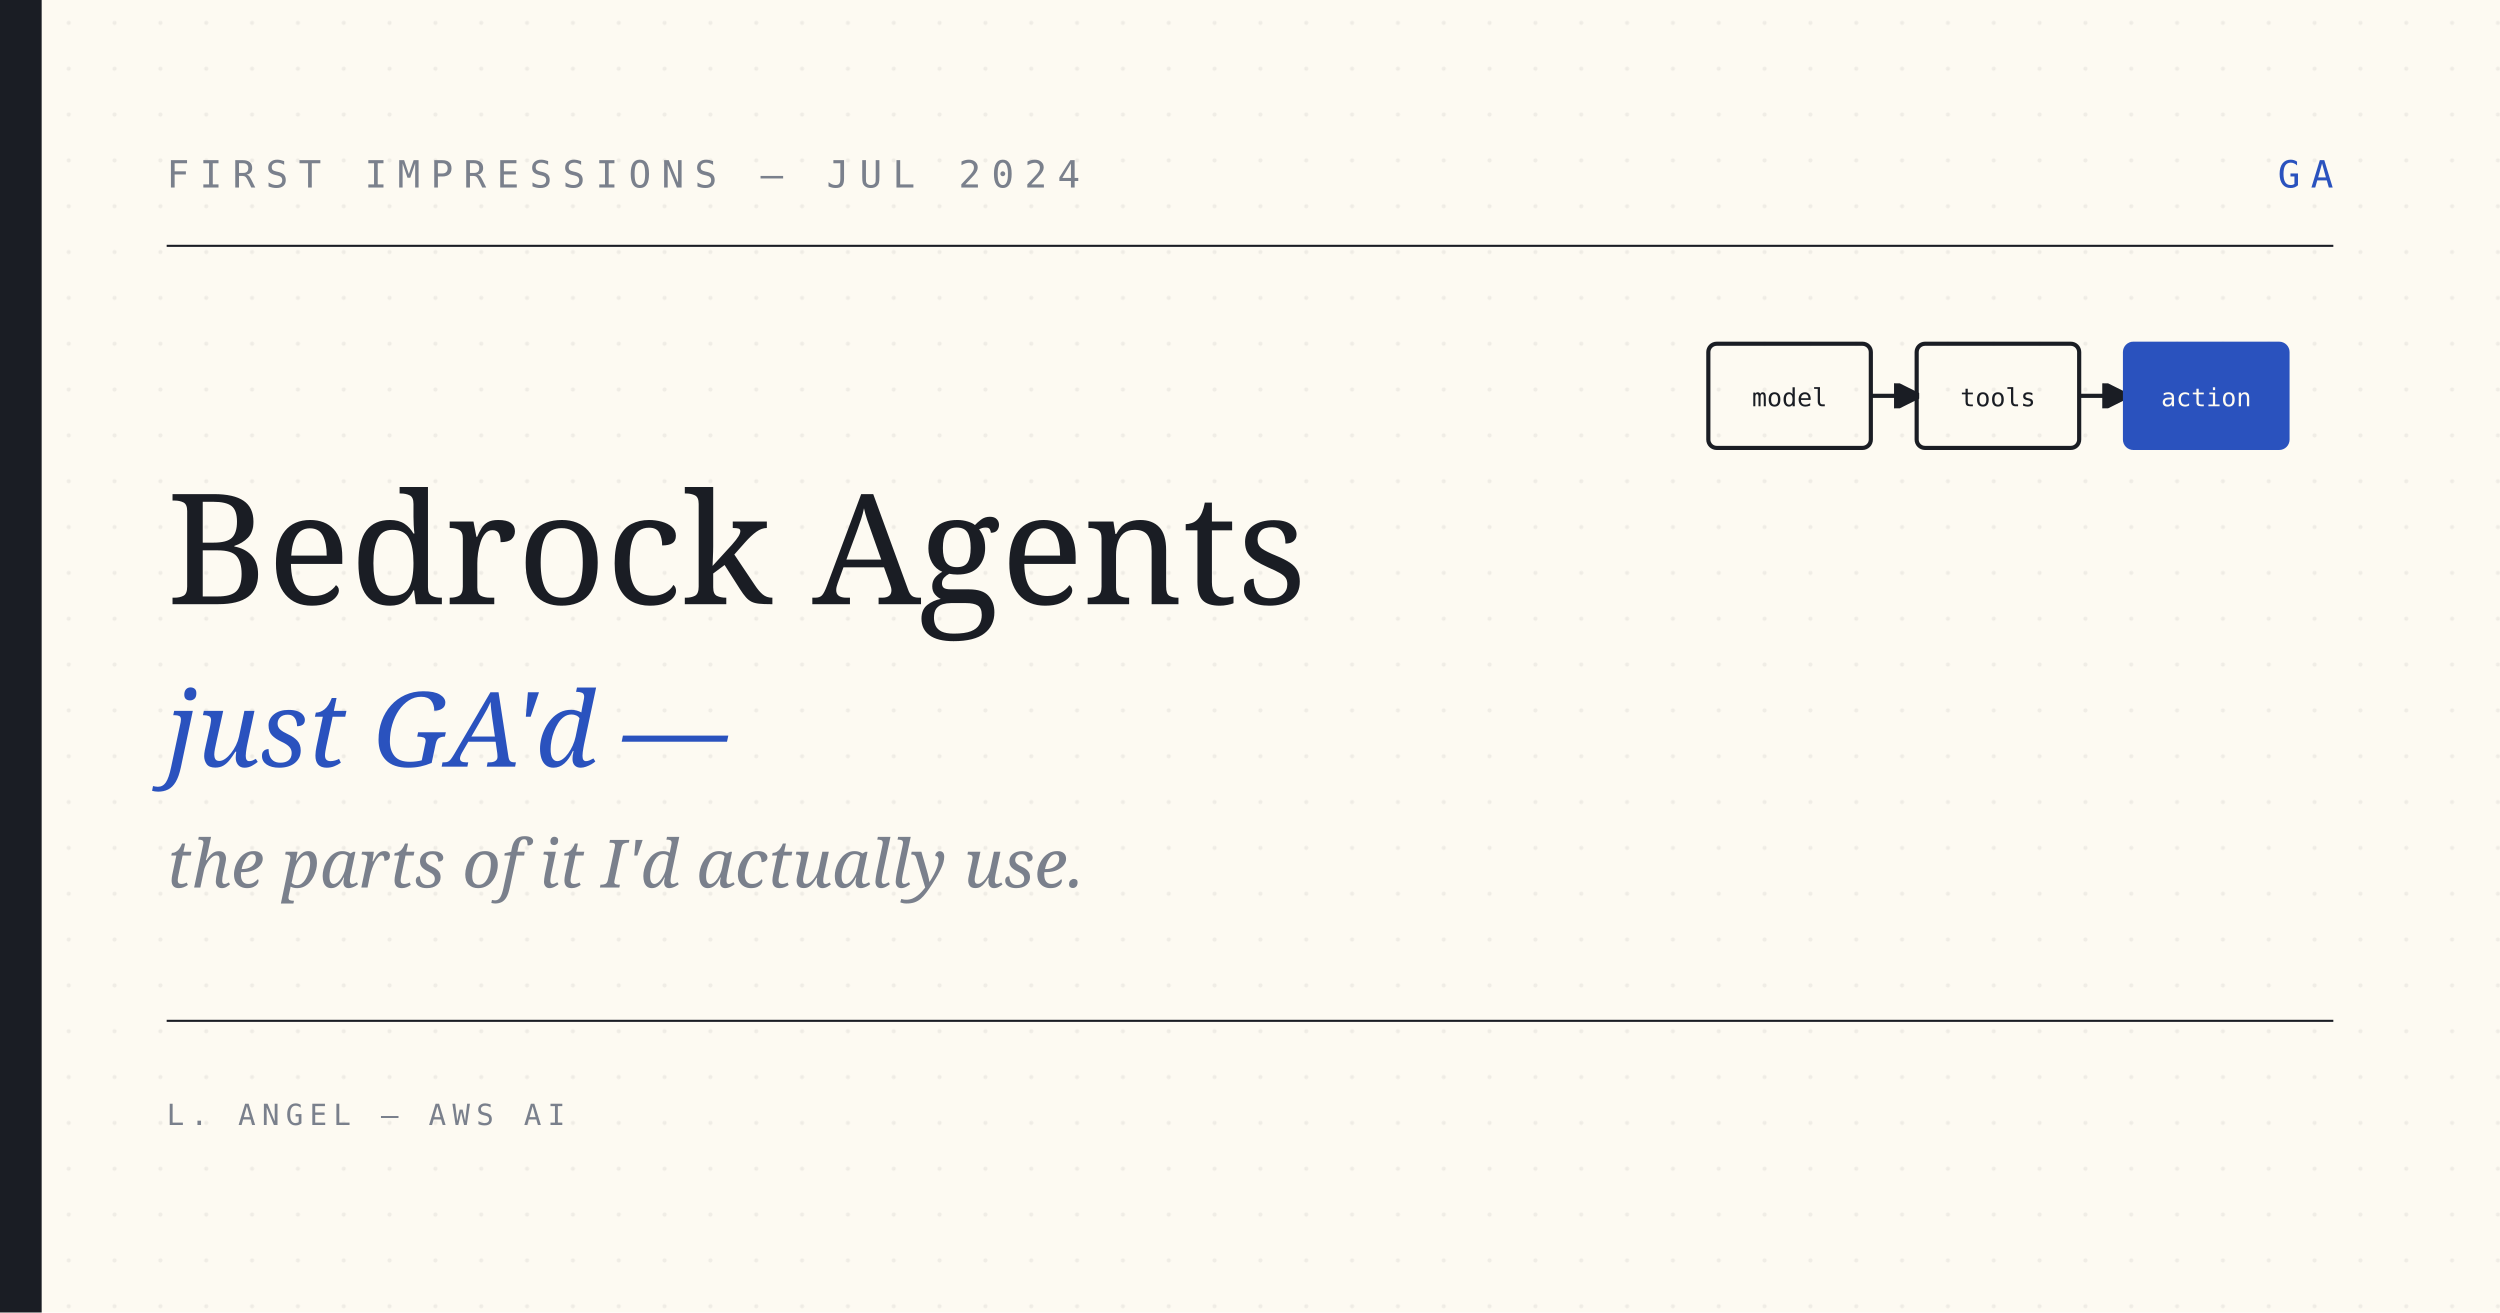
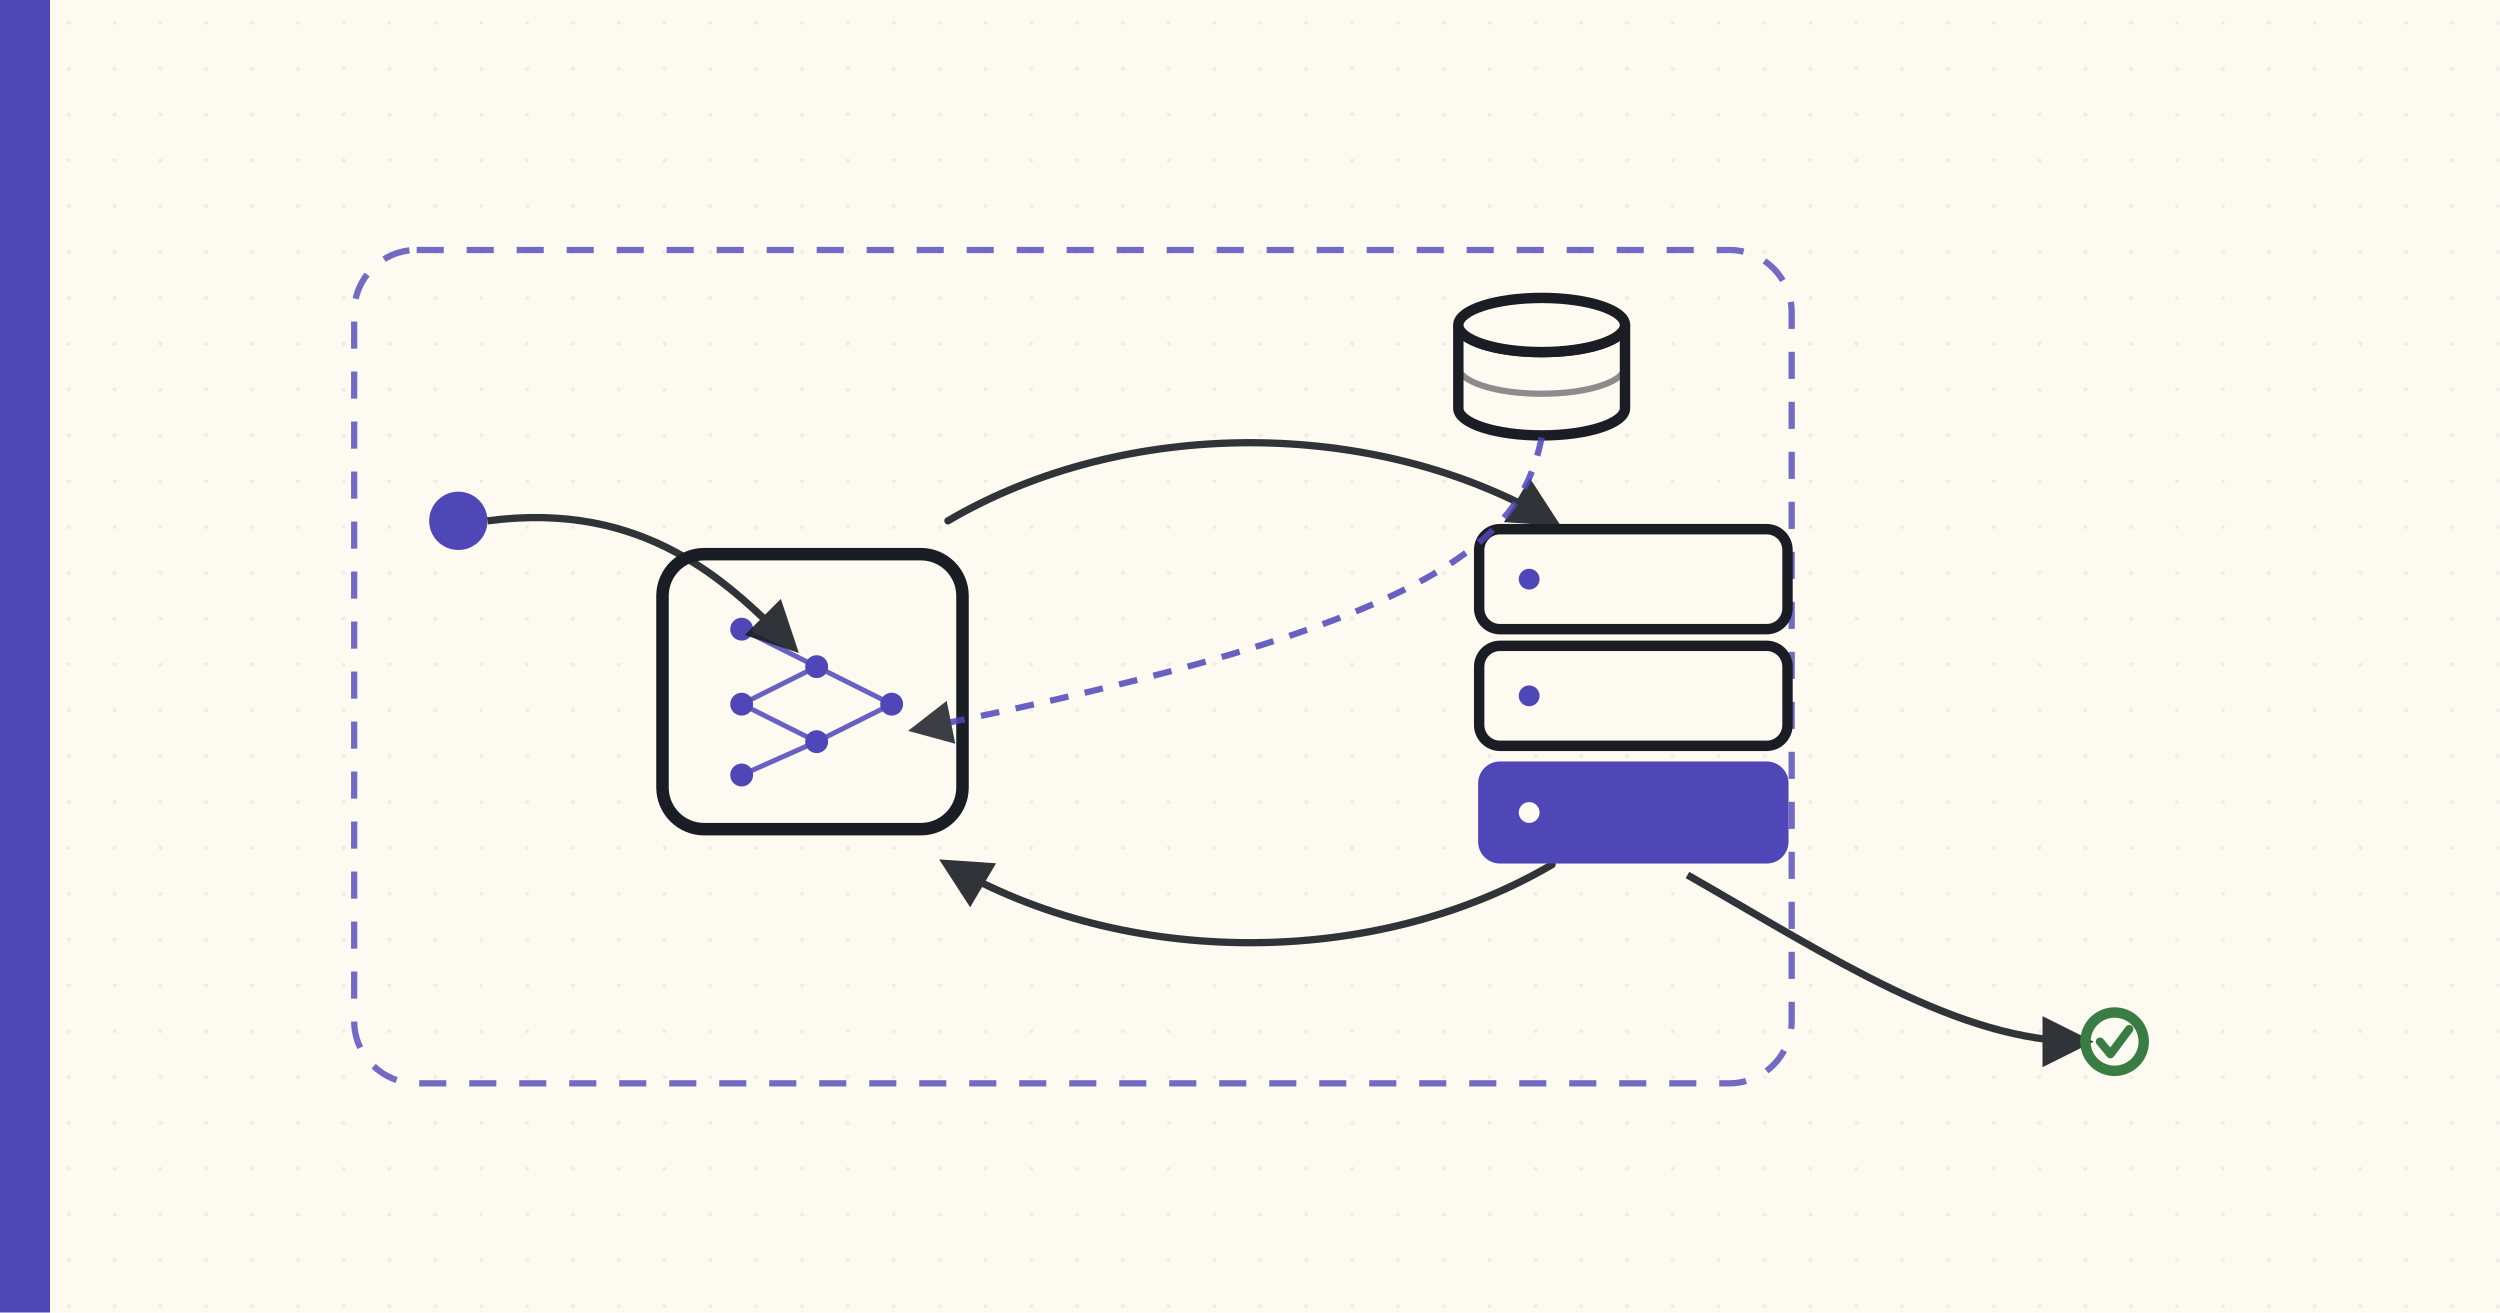
- <svg xmlns="http://www.w3.org/2000/svg" viewBox="0 0 1200 630" width="1200" height="630">
+ <svg xmlns="http://www.w3.org/2000/svg" viewBox="0 0 1200 630" width="1200" height="630" role="img" aria-label="An agent orchestration loop inside a managed boundary.">
  <rect width="1200" height="630" fill="#fdfaf2" />
  <defs>
-     <pattern id="ba-dots" x="0" y="0" width="22" height="22" patternUnits="userSpaceOnUse">
+     <pattern id="bg-dots" width="22" height="22" patternUnits="userSpaceOnUse">
      <circle cx="11" cy="11" r="1" fill="#1a1d24" opacity="0.06" />
    </pattern>
+     <marker id="cv-arrow" viewBox="0 0 10 10" refX="8" refY="5" markerWidth="7" markerHeight="7" orient="auto">
+       <path d="M0,0 L10,5 L0,10 z" fill="#1a1d24" />
+     </marker>
  </defs>
-   <rect width="1200" height="630" fill="url(#ba-dots)" />
-   <rect x="0" y="0" width="20" height="630" fill="#1a1d24" />
-   <text x="80" y="90" font-family="ui-monospace, 'JetBrains Mono', monospace" font-size="18" letter-spacing="5" fill="#7a808c">FIRST IMPRESSIONS — JUL 2024</text>
-   <text x="1120" y="90" font-family="ui-monospace, 'JetBrains Mono', monospace" font-size="18" letter-spacing="5" fill="#2a52be" text-anchor="end">GA</text>
-   <line x1="80" y1="118" x2="1120" y2="118" stroke="#1a1d24" stroke-width="1" />
-   <g transform="translate(820, 165)" stroke="#1a1d24" stroke-width="2" fill="none">
-     <rect x="0" y="0" width="78" height="50" rx="4" />
-     <text x="39" y="30" text-anchor="middle" font-family="ui-monospace, 'JetBrains Mono', monospace" font-size="12" fill="#1a1d24" stroke="none">model</text>
-     <line x1="78" y1="25" x2="100" y2="25" marker-end="url(#ba-arrow)" />
-     <rect x="100" y="0" width="78" height="50" rx="4" />
-     <text x="139" y="30" text-anchor="middle" font-family="ui-monospace, 'JetBrains Mono', monospace" font-size="12" fill="#1a1d24" stroke="none">tools</text>
-     <line x1="178" y1="25" x2="200" y2="25" marker-end="url(#ba-arrow)" />
-     <rect x="200" y="0" width="78" height="50" rx="4" fill="#2a52be" stroke="#2a52be" />
-     <text x="239" y="30" text-anchor="middle" font-family="ui-monospace, 'JetBrains Mono', monospace" font-size="12" fill="#fdfaf2" stroke="none">action</text>
-     <defs>
-       <marker id="ba-arrow" viewBox="0 0 10 10" refX="9" refY="5" markerWidth="6" markerHeight="6" orient="auto">
-         <path d="M0,0 L10,5 L0,10 z" fill="#1a1d24" />
-       </marker>
-     </defs>
+   <rect width="1200" height="630" fill="url(#bg-dots)" />
+   <rect width="24" height="630" fill="#4f46b8" />
+   <rect x="170" y="120" width="690" height="400" rx="30" fill="none" stroke="#4f46b8" stroke-width="3" stroke-dasharray="13 11" opacity="0.8" />
+   <g fill="none" stroke="#1a1d24" stroke-width="3.5" stroke-linecap="round" opacity="0.9">
+     <path d="M455 250 C 540 200, 660 200, 745 250" marker-end="url(#cv-arrow)" />
+     <path d="M745 415 C 660 465, 540 465, 455 415" marker-end="url(#cv-arrow)" />
  </g>
-   <text x="80" y="290" font-family="Newsreader, serif" font-weight="500" font-size="74" fill="#1a1d24">Bedrock Agents</text>
-   <text x="80" y="368" font-family="Newsreader, serif" font-style="italic" font-weight="400" font-size="50" fill="#2a52be">just GA'd —</text>
-   <text x="80" y="426" font-family="Newsreader, serif" font-style="italic" font-size="32" fill="#7a808c">the parts of it I'd actually use.</text>
-   <line x1="80" y1="490" x2="1120" y2="490" stroke="#1a1d24" stroke-width="1" />
-   <text x="80" y="540" font-family="ui-monospace, 'JetBrains Mono', monospace" font-size="14" letter-spacing="3" fill="#7a808c">L. ANGEL — AWS AI</text>
+   <g transform="translate(390,332)">
+     <rect x="-72" y="-66" width="144" height="132" rx="20" fill="#fdfaf2" stroke="#1a1d24" stroke-width="6" />
+     <g stroke="#4f46b8" fill="#4f46b8">
+       <circle cx="-34" cy="-30" r="5" />
+       <circle cx="-34" cy="6" r="5" />
+       <circle cx="-34" cy="40" r="5" />
+       <circle cx="2" cy="-12" r="5" />
+       <circle cx="2" cy="24" r="5" />
+       <circle cx="38" cy="6" r="5" />
+       <g stroke-width="2.4" fill="none" opacity="0.85">
+         <line x1="-34" y1="-30" x2="2" y2="-12" />
+         <line x1="-34" y1="6" x2="2" y2="-12" />
+         <line x1="-34" y1="6" x2="2" y2="24" />
+         <line x1="-34" y1="40" x2="2" y2="24" />
+         <line x1="2" y1="-12" x2="38" y2="6" />
+         <line x1="2" y1="24" x2="38" y2="6" />
+       </g>
+     </g>
+   </g>
+   <g transform="translate(740,332)">
+     <rect x="-30" y="-78" width="148" height="48" rx="10" fill="#fdfaf2" stroke="#1a1d24" stroke-width="5" />
+     <rect x="-30" y="-22" width="148" height="48" rx="10" fill="#fdfaf2" stroke="#1a1d24" stroke-width="5" />
+     <rect x="-30" y="34" width="148" height="48" rx="10" fill="#4f46b8" stroke="#4f46b8" />
+     <g fill="#4f46b8">
+       <circle cx="-6" cy="-54" r="5" />
+       <circle cx="-6" cy="2" r="5" />
+     </g>
+     <g fill="#fdfaf2">
+       <circle cx="-6" cy="58" r="5" />
+     </g>
+   </g>
+   <g transform="translate(700,150)">
+     <g fill="#fdfaf2" stroke="#1a1d24" stroke-width="5">
+       <path d="M0 6 a40 13 0 0 0 80 0 v40 a40 13 0 0 1 -80 0 z" />
+       <ellipse cx="40" cy="6" rx="40" ry="13" />
+     </g>
+     <path d="M0 26 a40 13 0 0 0 80 0" fill="none" stroke="#1a1d24" stroke-width="3" opacity="0.5" />
+     <path d="M40 60 C 30 110, -10 150, -260 200" fill="none" stroke="#4f46b8" stroke-width="3" stroke-dasharray="9 8" marker-end="url(#cv-arrow)" opacity="0.85" />
+   </g>
+   <g transform="translate(220,250)">
+     <circle cx="0" cy="0" r="14" fill="#4f46b8" />
+     <path d="M14 0 C 90 -10, 130 30, 160 60" fill="none" stroke="#1a1d24" stroke-width="3.5" marker-end="url(#cv-arrow)" opacity="0.9" />
+   </g>
+   <g transform="translate(820,470)">
+     <path d="M-10 -50 C 60 -10, 120 30, 180 30" fill="none" stroke="#1a1d24" stroke-width="3.5" marker-end="url(#cv-arrow)" opacity="0.9" />
+     <circle cx="195" cy="30" r="14" fill="none" stroke="#3a7d44" stroke-width="5" />
+     <path d="M188 30 l5 6 l9 -12" fill="none" stroke="#3a7d44" stroke-width="4" stroke-linecap="round" stroke-linejoin="round" />
+   </g>
</svg>
